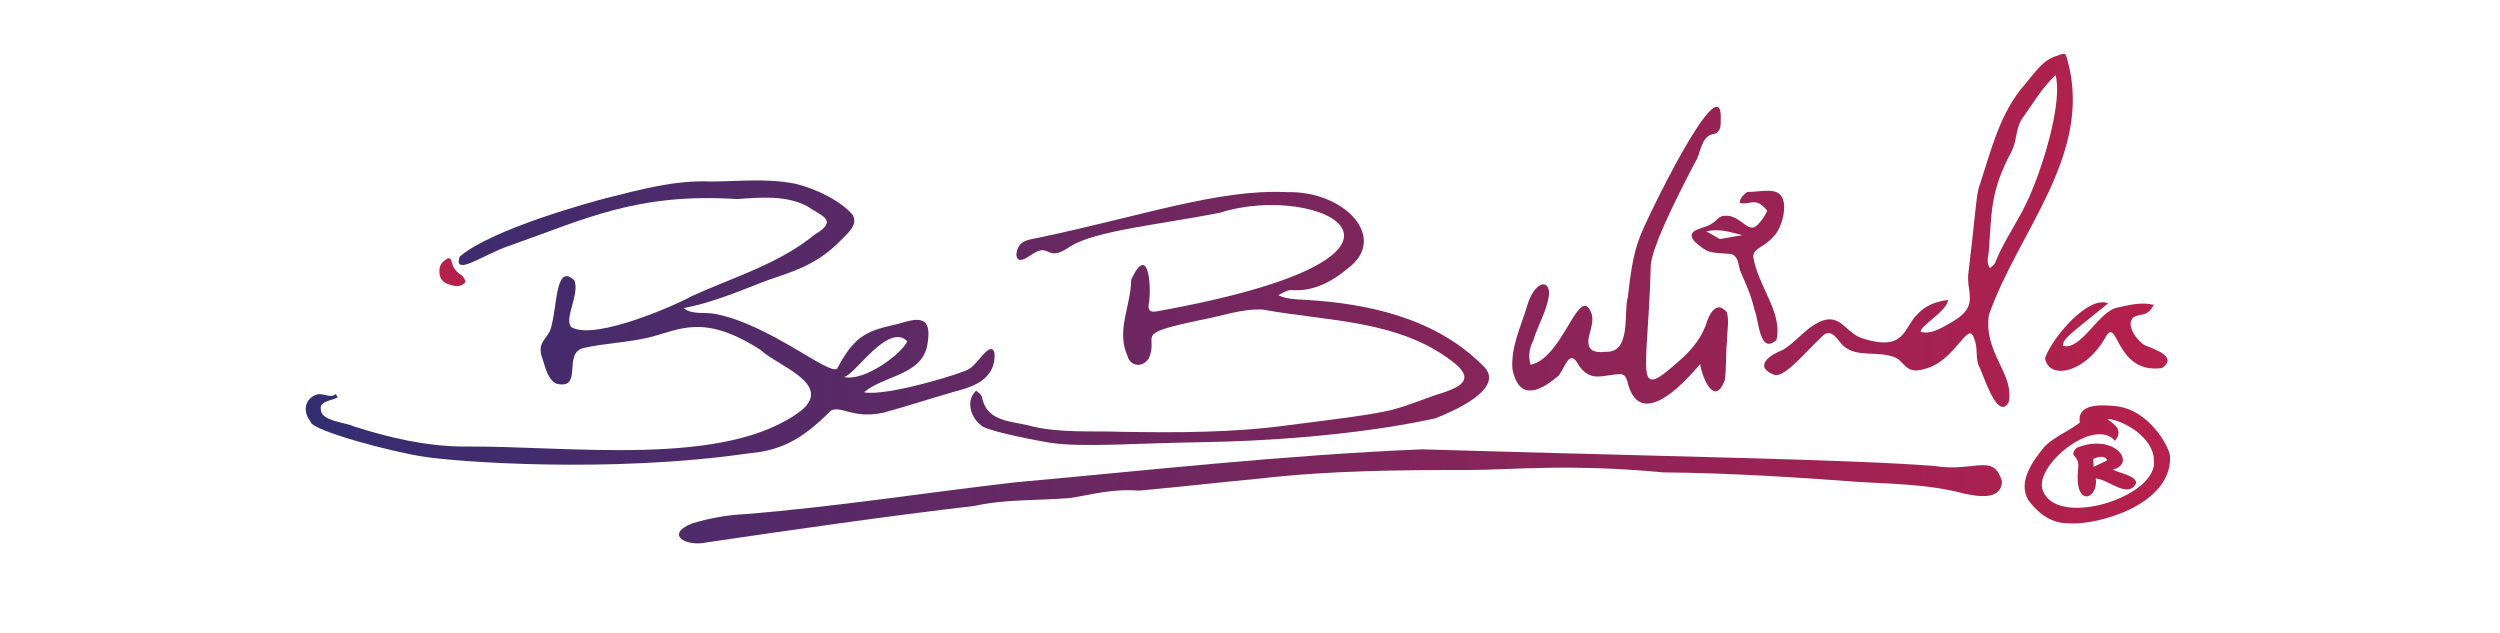
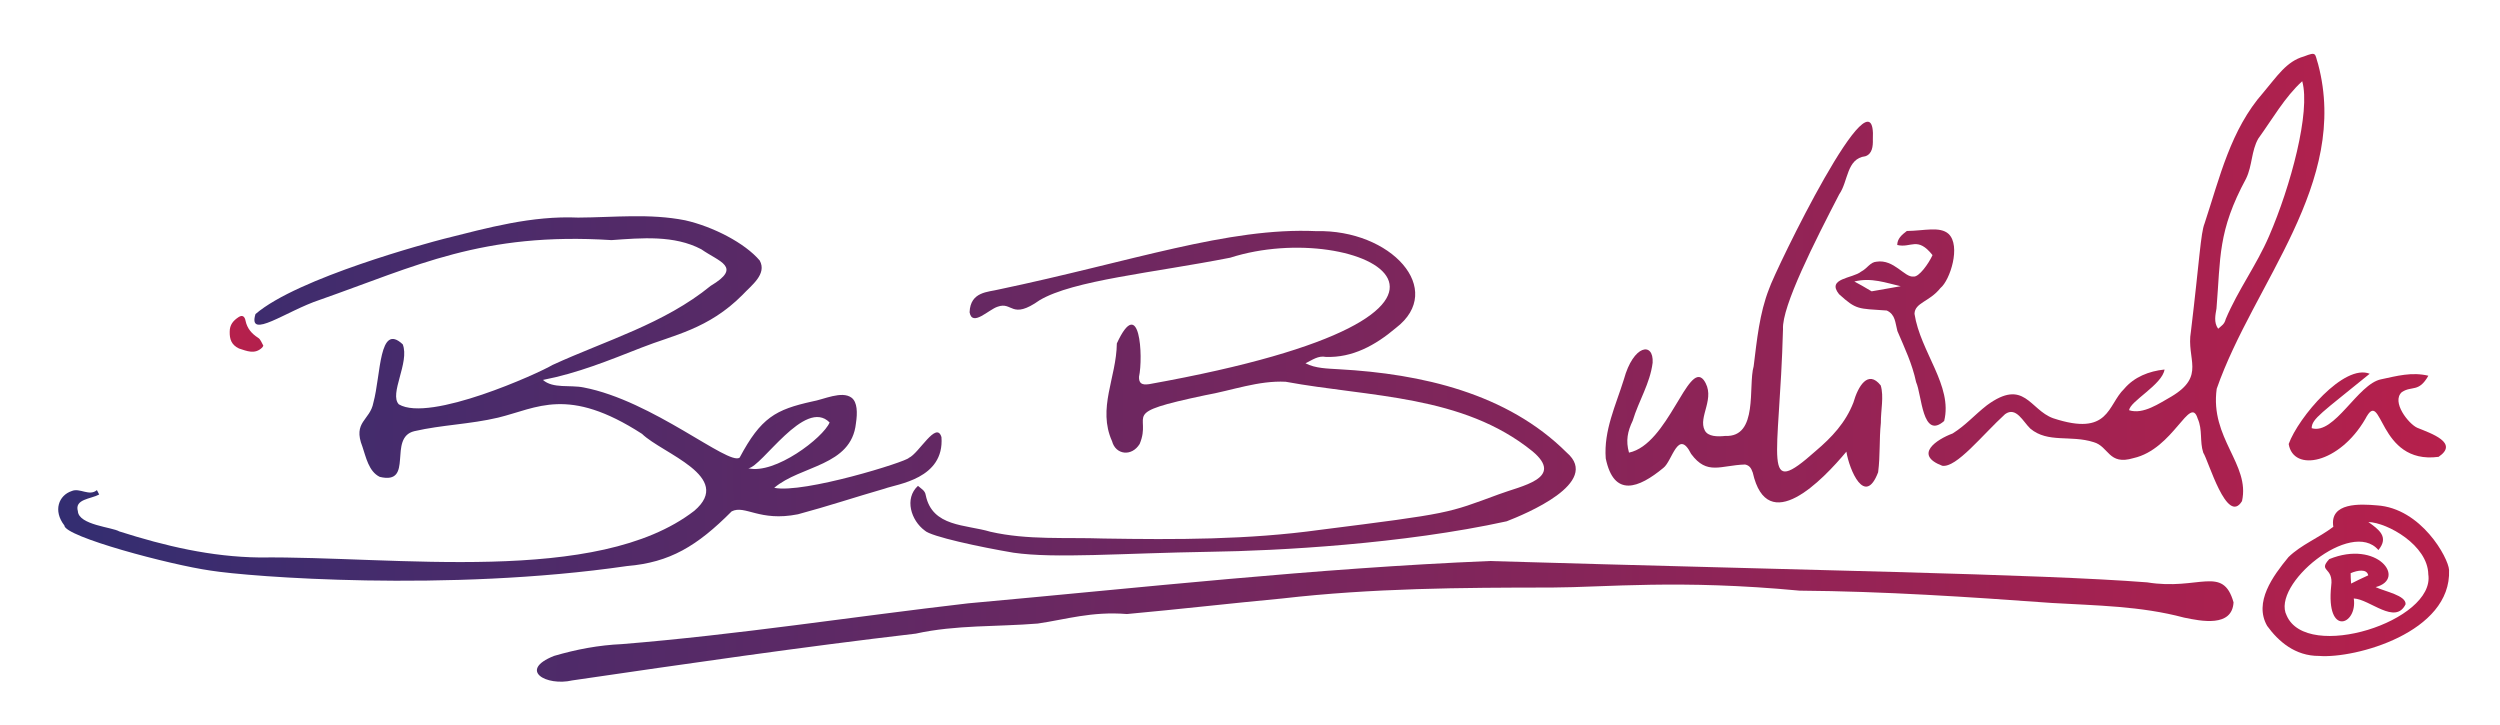
- <svg xmlns="http://www.w3.org/2000/svg" xmlns:xlink="http://www.w3.org/1999/xlink" id="Layer_1" data-name="Layer 1" viewBox="0 0 5688 1440">
+ <svg xmlns="http://www.w3.org/2000/svg" xmlns:xlink="http://www.w3.org/1999/xlink" id="Layer_1" data-name="Layer 1" viewBox="0 0 5688 1648.68">
  <defs>
    <style>.cls-1{fill:url(#linear-gradient);}.cls-2{fill:url(#linear-gradient-2);}.cls-3{fill:url(#linear-gradient-3);}.cls-4{fill:url(#linear-gradient-4);}.cls-5{fill:url(#linear-gradient-5);}.cls-6{fill:url(#linear-gradient-6);}.cls-7{fill:url(#linear-gradient-7);}.cls-8{fill:url(#linear-gradient-8);}.cls-9{fill:url(#linear-gradient-9);}</style>
-     <linearGradient id="linear-gradient" x1="464.69" y1="827.58" x2="5222.95" y2="758.71" gradientUnits="userSpaceOnUse">
+     <linearGradient id="linear-gradient" x1="-163.58" y1="1026.69" x2="5938.46" y2="938.37" gradientUnits="userSpaceOnUse">
      <stop offset="0" stop-color="#2c2e73" />
      <stop offset="1" stop-color="#bf1f49" />
    </linearGradient>
-     <linearGradient id="linear-gradient-2" x1="462.26" y1="659.64" x2="5220.52" y2="590.77" xlink:href="#linear-gradient" />
-     <linearGradient id="linear-gradient-3" x1="461.82" y1="629.35" x2="5220.08" y2="560.48" xlink:href="#linear-gradient" />
-     <linearGradient id="linear-gradient-4" x1="469.81" y1="1181.61" x2="5228.07" y2="1112.74" gradientTransform="translate(46.87 -114.26) rotate(2.16)" xlink:href="#linear-gradient" />
-     <linearGradient id="linear-gradient-5" x1="461.17" y1="584.51" x2="5219.43" y2="515.64" xlink:href="#linear-gradient" />
-     <linearGradient id="linear-gradient-6" x1="463.66" y1="756.78" x2="5221.93" y2="687.91" xlink:href="#linear-gradient" />
-     <linearGradient id="linear-gradient-7" x1="463.56" y1="749.27" x2="5221.82" y2="680.4" xlink:href="#linear-gradient" />
-     <linearGradient id="linear-gradient-8" x1="468.9" y1="1118.66" x2="5227.16" y2="1049.79" xlink:href="#linear-gradient" />
-     <linearGradient id="linear-gradient-9" x1="4128.05" y1="1480.76" x2="785.96" y2="551.89" xlink:href="#linear-gradient" />
+     <linearGradient id="linear-gradient-2" x1="-166.7" y1="811.32" x2="5935.34" y2="723" xlink:href="#linear-gradient" />
+     <linearGradient id="linear-gradient-3" x1="-167.26" y1="772.47" x2="5934.78" y2="684.15" xlink:href="#linear-gradient" />
+     <linearGradient id="linear-gradient-4" x1="-145.77" y1="1476.64" x2="5956.27" y2="1388.32" gradientTransform="translate(46.87 -114.26) rotate(2.16)" xlink:href="#linear-gradient" />
+     <linearGradient id="linear-gradient-5" x1="-168.09" y1="714.98" x2="5933.95" y2="626.66" xlink:href="#linear-gradient" />
+     <linearGradient id="linear-gradient-6" x1="-164.9" y1="935.9" x2="5937.14" y2="847.58" xlink:href="#linear-gradient" />
+     <linearGradient id="linear-gradient-7" x1="-165.04" y1="926.27" x2="5937" y2="837.95" xlink:href="#linear-gradient" />
+     <linearGradient id="linear-gradient-8" x1="-158.18" y1="1399.97" x2="5943.86" y2="1311.65" xlink:href="#linear-gradient" />
+     <linearGradient id="linear-gradient-9" x1="4534.34" y1="1864.34" x2="248.41" y2="673.14" xlink:href="#linear-gradient" />
  </defs>
-   <path class="cls-1" d="M4816.7,699.9c28.15-6,54.34-13.35,83.85-6.36-17.05,30.28-29.16,17.21-47.05,29.07-19.14,17.34,12.05,56.44,27.24,63.24,24.67,10.08,74.67,26.7,38,51.6-109.08,14.59-99.37-126.28-130-67.22-45.76,78.89-127.51,95.23-136,44.46,17.32-47.63,98.37-143,143.73-124.62-84.44,68.95-102.79,79.6-102.93,96.57,40.58,12.33,81.67-78.51,123.17-86.74" />
-   <path class="cls-2" d="M3975.31,436.79c30.45-.26,58.61-8.68,74,5.12,22.38,21,2.69,82.28-14.33,96.08-19.68,24.73-45.46,25.74-46.07,45.76,10.54,68,68.25,127.88,52.63,190.14C4002.62,808,4002,727.65,3991.75,705c-7.08-33.06-20.14-60.07-33.2-90.69-4.05-15.09-3.45-29.29-18.8-36.42-51.3-3.63-53.68-.81-84.78-29-22.78-28.42,24.44-27.76,39.2-40,11.43-5.85,15.76-16.79,27.49-17.6,30.75-4.82,49.78,28.48,65.33,26.33,9.55,1.74,27.36-23.41,33.87-38-27-33.81-37.69-12-62.61-17.91.13-10.81,7.4-17.62,17.06-24.86m-62.5,107.08c17.43-2.78,34.16-6.27,51.58-9.06-25.54-5.74-52.32-16-82.24-8.36,9.06,4.88,18.12,9.76,30.66,17.42" />
-   <path class="cls-3" d="M3703.53,676.77c5.72-46.22,10.31-93.86,27.24-137.07,9.85-30.46,191.55-406.34,184.21-265.14.39,11.94-1.05,25.59-13.33,29.66-33.62,4.2-30.13,44.49-46.32,67.48-43.09,83.2-102,199.08-99.75,239.27-6.28,236.09-39.44,302.81,57.94,216.22,28.76-24.37,53.08-50.28,67-86.08,8.24-28.73,25.81-58.87,48.45-30.27,5.9,19.94,0,44.13.23,66.26-3.14,30.29-.94,57.42-4.84,87.7-23.37,61.87-51.13-4.17-56.32-36.52-42.19,50.51-140.11,152.54-166.1,37.22-3.13-9.28-6.72-12.86-13.7-14.41-43.68,1.35-67.26,19.74-95.71-18.87-23.16-46.25-33.48,13.17-49.22,24.87-43.91,36.34-87.76,53-102.23-16.84-3.7-49.8,17.74-93.66,32.2-140.22,16.88-61.74,53.09-67,51-29.57-4.7,37.16-24.5,67-35.37,102.88-9.07,18.94-12.62,35.5-6.59,56.67,69.58-14.54,104.57-163.24,132.35-129.11,23.19,31.71-10.87,65.44,2.2,89.88,5.67,10.76,22.1,11.17,36.18,9.62,59.36,2.73,40.28-88.53,50.46-123.63" />
-   <path class="cls-4" d="M1575.12,1190.7c40.14-11.75,79.06-19.07,120.8-21,205.72-16.69,408.7-48.57,613.79-72.29,308.29-27.85,615.62-62.27,925.34-75.09,559.92,16.53,974.06,22.86,1166.55,37.85,91.52,15,134.38-31.32,153.33,35.5-2.51,44.52-57.28,33.39-87.81,27-77.5-20.68-155.19-21.28-234.68-26-149.24-10.85-297.66-20.63-447.41-21.86-213.63-20.16-343.13-5.9-440.11-5.51-160.35.05-318.1,1.06-477.73,19.4-93,8.77-183.09,19.16-275.52,27.61-62.76-5-108,9.56-158.16,16.86-72.71,6-145,2.12-216.49,17.89-203.69,23.83-406.57,53.36-609.38,83-46,10.67-96.6-17.8-32.52-43.4" />
-   <path class="cls-5" d="M4194.48,787.51c-12.77-11.93-25.19-40-44.92-25.72-40.37,36.83-86.22,95.68-111.53,91.54-51.26-19.55-9.67-46.83,18.37-57.22,23.44-14.59,38.62-32.69,60.94-50.12,66.49-48.79,75.69,8,117.49,23,100.22,33.13,96.11-23.41,126.1-52.27,17.72-20.91,43.76-31.29,71.51-34.21-3.75,26.72-62,56.73-62.75,72.28,24.92,8,53.77-12.45,74.9-24.29,61.63-36.78,26-65.93,34.66-115.42,15.31-127.18,17.29-174.63,24.26-191.81,27-81.43,46-166.21,104.36-232.31,24.14-28.51,40.95-55.25,71.81-63.83,23.27-9.08,19.09-4.93,25.23,13.58,56.14,211.82-114.18,387.79-179.91,576-12.2,87.86,59.52,133.85,44.9,199.25-26.69,44.06-59.65-72.41-68.73-85.84-6.64-20.06-.91-40.54-9.92-60.58-13.4-43.42-42.58,54.33-114,70.17-44.47,13.39-43.26-20.75-70.68-28.41-40.56-13-81,2.12-112.05-23.85m330.19-213.38c-1.86,11.43-5.27,24.63,2.89,36.14,6-5.58,11.1-7.7,13.48-17.2,22.14-52.34,54.52-95.29,76.94-147.3,38.3-88.38,73.88-220.56,58.78-274.7-30.92,28-53.24,67.7-78,101.83-12.47,21.92-10.38,47.59-21.59,70.83-50.58,93.65-45.07,139.86-52.54,230.4" />
-   <path class="cls-6" d="M2630.83,708.57c708.31-127.1,373.17-297.84,144-224.38-136.89,26.92-278.6,40-338.23,75.45-50.43,35.69-47.62,1.67-74.51,11.52-16.06,5.12-45,36.22-49.67,9.87,1.34-37,33.08-35.68,52.14-40.53,235.07-49.3,407.06-110.6,562.89-103.41,132.5-3.22,230.43,103.6,141.27,171.78-36.23,30.68-76.93,53.12-124.3,51.35-13.46-2.64-23.67,5.26-36,11.34,17.82,9.25,39.22,9.26,60,10.59,145.66,8.08,297.78,42.48,403.36,147.75,62.32,53.47-74.05,109.35-106.46,122-183.83,40.32-406.78,52.41-524.73,54-161.62,2.63-276.19,12.32-350.33,1.67-59-10-146.94-28.76-157.37-39.32-24.22-17.76-36.71-56.71-12-79.28,5.83,5.25,12.52,8.17,13.77,16.46,11.51,56.73,70.78,51.84,114.91,65,66.14,15,133.63,9.61,200.83,12,128.53,2.06,256.09,2.27,383.46-15.35,234.13-29.63,225-29.09,317.37-63,39.46-15,117.83-28,59.78-76.5-124.06-100.37-288-95.69-437.78-123.25-48.16-2.47-95.4,15.53-142.88,23.93-156.19,33-93.21,31.79-116.09,86.36-14.2,23.12-42.68,19.38-49-4.8-26.31-58.47,7.71-112.41,8.48-173.52,41-88.72,47,23.82,39.36,59.19-.4,11.28,4.6,15.13,17.78,13.11" />
-   <path class="cls-7" d="M1627.53,714.36c122.41,23.28,257.56,139.32,277,124.53,37.87-71.13,63.81-85.12,128.58-99.59,20.44-3.4,52.92-19.72,70.18-6.59,10.07,7.92,10.51,26.25,7.56,45.45-8.18,76.09-97.88,74.25-145,114.3,52.3,10.6,234.91-46.4,238.94-53.18,17.89-8,48.92-66.63,57.8-36.75,5.47,74.16-78.45,83.07-100.62,91.34-52.3,15-100.88,31.3-154,45.54-68.38,13.63-93.69-17.25-117.57-5.16-61.3,61.63-109.74,90.65-185.52,97-318.08,46.3-670.57,19.11-739.23,8-71.5-10.1-259.08-60.13-259.11-80-20.56-26.42-9.82-53.58,12.89-61.06,14.22-6.37,31.26,9.91,44.8-1.71,1.44,2.6,2.89,5.21,4,7.81-14.65,8.09-44.05,7.94-37.82,29.59,1.39,24.57,61.41,28.44,73.4,35.9,81.6,26,162.85,45.12,249,46.22,239.77-2.71,599.35,50.18,771.3-82.8,71-60.56-56.84-101.5-92.73-136.47-131.74-85.11-185.68-45.8-255.25-28.85-50.41,11.9-99.43,12.73-148.73,24-48,11.49.67,96-61.37,81.09-19.63-9.48-24.54-35.39-30.74-53.56-17.62-44.4,13.64-46.45,19.42-78.08,13.53-49.51,9.7-143.19,52.11-103.51,12.63,32.1-24.63,88.15-6.91,106.47,54.49,32.49,248-55.06,272.48-69.81,94.9-43.58,198.31-73,280.83-140.48,56.44-33.64,15.19-42.48-16.75-64.85-48.21-25.37-105.78-20-159.23-16.24-229.47-14.49-346,45.78-517.65,106-59.46,19.65-128.38,72-114,25.21,75-64.52,309-127,334-133.42,79.18-19.87,156-41.34,238.55-37.74,63.81-.33,126.38-7.67,189.66,4.79,49.62,11.19,106.12,40.37,132.43,71.39,13.29,24.15-14.76,44-30.34,60.73-60.89,61.47-123.67,71.57-179.34,93.78-59,23.11-113.1,45.3-174.9,57.35,17.76,15.72,48.35,8.5,72,13.3m436.6,62.16c-43.75-44.53-120.44,79.28-144.28,81.25,47.19,11.4,132.88-54,144.28-81.25" />
-   <path class="cls-8" d="M4937.29,1038.19c4.54,111-166.79,157.51-230.55,152.53-42.79.26-72.42-26.07-92.17-53.25-24.12-42,10.16-88.48,37.79-122.11,22.47-21.9,53.56-34,79.58-53.72-7.16-43.83,48.4-40.59,77.19-38.06C4887.92,928.56,4936.12,1016.82,4937.29,1038.19Zm-36.86,7.79c-.84-51.63-72.24-91.75-106.38-92.89,18.14,13.09,37.37,26.09,17.86,49.77-47.75-56.45-191,61.63-162.73,116.2C4684.86,1201.53,4913.2,1128.78,4900.43,1046Zm-40.27,53c-18.28,37.54-63.42-9-91.94-10.26,7,46.8-49.76,69-40.08-22.14,4.81-34.34-24.28-25-3.46-47.63,85.35-34.94,138.09,35.27,82.3,49.64C4823.91,1076.55,4861,1083.35,4860.16,1099Zm-97.45-55.09c0,4.27.23,12.45.76,18.43,7.65-4.08,19.6-9.63,30.39-14.63C4791.44,1035.74,4774.85,1038.68,4762.71,1043.89Z" />
-   <path class="cls-9" d="M1016.13,645.22c-13.3-6.4-16.63-16.38-16.37-29.68,0-12.54,6.4-19.7,15.61-25.84,7.67-5.12,11.25-.26,12.53,6.4,2.82,13.55,10.75,22.77,22.26,30.18,4.35,2.56,6.4,9,9.21,13.82.26.51-1.28,2.56-2,3.58-13,12.54-26.86,6.14-41.19,1.54" />
+   <path class="cls-1" d="M5417.48,863c36.1-7.65,69.68-17.12,107.53-8.16-21.87,38.83-37.4,22.07-60.34,37.29-24.54,22.23,15.46,72.37,34.94,81.1,31.63,12.92,95.75,34.24,48.71,66.16-139.88,18.72-127.43-161.94-166.76-86.2-58.68,101.18-163.52,122.13-174.35,57,22.2-61.08,126.14-183.36,184.31-159.82-108.29,88.43-131.81,102.09-132,123.85,52,15.81,104.74-100.68,158-111.24" />
+   <path class="cls-2" d="M4338.48,525.53c39-.33,75.15-11.12,94.84,6.57,28.7,27,3.45,105.52-18.38,123.21-25.24,31.72-58.29,33-59.08,58.69,13.52,87.18,87.53,164,67.5,243.84-49.86,43.71-50.67-59.3-63.8-88.32-9.09-42.4-25.83-77-42.58-116.31-5.2-19.34-4.43-37.55-24.11-46.7-65.78-4.66-68.84-1-108.72-37.25-29.22-36.45,31.33-35.6,50.27-51.29,14.66-7.5,20.2-21.54,35.25-22.58,39.44-6.17,63.84,36.53,83.78,33.76,12.24,2.24,35.09-30,43.43-48.76-34.62-43.36-48.33-15.35-80.28-23,.16-13.87,9.48-22.6,21.88-31.89m-80.15,137.33c22.34-3.57,43.8-8,66.14-11.62-32.75-7.36-67.1-20.47-105.47-10.72,11.62,6.25,23.24,12.51,39.33,22.34" />
+   <path class="cls-3" d="M3989.93,833.29c7.35-59.27,13.23-120.37,34.94-175.78,12.64-39.07,245.65-521.09,236.24-340,.49,15.31-1.35,32.82-17.1,38-43.11,5.39-38.63,57.05-59.41,86.54-55.25,106.69-130.82,255.3-127.91,306.84-8.05,302.76-50.58,388.32,74.3,277.28,36.89-31.26,68.07-64.47,85.92-110.39,10.57-36.85,33.1-75.49,62.14-38.82,7.56,25.57,0,56.6.29,85-4,38.85-1.2,73.65-6.2,112.48-30,79.33-65.58-5.35-72.23-46.85-54.1,64.79-179.68,195.63-213,47.75-4-11.91-8.62-16.51-17.56-18.49-56,1.73-86.26,25.31-122.75-24.19-29.7-59.33-42.94,16.88-63.12,31.89-56.31,46.6-112.54,68-131.1-21.6-4.75-63.86,22.75-120.11,41.29-179.82,21.66-79.18,68.09-86,65.43-37.92-6,47.66-31.42,85.88-45.36,131.93-11.63,24.29-16.17,45.52-8.45,72.68,89.23-18.64,134.1-209.34,169.73-165.57,29.75,40.66-13.94,83.92,2.82,115.25,7.28,13.81,28.34,14.34,46.4,12.34,76.12,3.5,51.66-113.53,64.7-158.54" />
+   <path class="cls-4" d="M1260.44,1492.36c51.49-15.07,101.39-24.45,154.93-26.91,263.81-21.42,524.11-62.29,787.12-92.72,395.36-35.71,789.48-79.85,1186.66-96.29,718,21.2,1249.16,29.32,1496,48.54,117.36,19.19,172.32-40.16,196.62,45.53-3.21,57.09-73.46,42.81-112.6,34.65-99.39-26.52-199-27.29-301-33.31-191.39-13.91-381.72-26.46-573.76-28-274-25.86-440-7.56-564.41-7.07-205.63.07-407.93,1.36-612.64,24.88-119.32,11.24-234.8,24.57-353.33,35.4-80.48-6.46-138.55,12.26-202.83,21.63-93.24,7.65-186,2.72-277.62,22.94-261.22,30.56-521.39,68.44-781.48,106.42-58.93,13.68-123.89-22.83-41.71-55.66" />
+   <path class="cls-5" d="M4619.54,975.3c-16.38-15.3-32.3-51.25-57.6-33-51.78,47.22-110.58,122.7-143,117.39-65.73-25.08-12.39-60.06,23.56-73.39,30.06-18.7,49.54-41.92,78.15-64.27,85.27-62.58,97.07,10.29,150.68,29.55,128.51,42.48,123.24-30,161.7-67,22.73-26.83,56.13-40.13,91.71-43.88-4.81,34.27-79.53,72.76-80.47,92.7,32,10.32,69-16,96.05-31.15,79-47.17,33.39-84.55,44.45-148,19.63-163.11,22.17-224,31.11-246,34.57-104.43,59-213.16,133.84-297.93,30.95-36.56,52.51-70.85,92.09-81.86,29.83-11.64,24.48-6.32,32.35,17.42,72,271.64-146.43,497.31-230.72,738.7-15.64,112.67,76.33,171.64,57.59,255.51-34.23,56.51-76.51-92.85-88.15-110.08-8.51-25.72-1.17-52-12.73-77.68-17.18-55.68-54.6,69.67-146.24,90-57,17.18-55.47-26.61-90.63-36.42-52-16.63-103.83,2.71-143.7-30.6M5043,701.66c-2.39,14.66-6.76,31.59,3.71,46.35,7.75-7.16,14.23-9.87,17.28-22.06,28.4-67.12,69.92-122.2,98.67-188.89,49.11-113.35,94.75-282.86,75.37-352.28-39.64,35.95-68.27,86.81-100,130.58-16,28.11-13.3,61-27.68,90.84-64.87,120.09-57.8,179.35-67.38,295.46" />
+   <path class="cls-6" d="M2614.3,874.08c908.34-163,478.55-382,184.7-287.76-175.54,34.52-357.27,51.27-433.75,96.76-64.67,45.77-61.06,2.14-95.55,14.78-20.59,6.56-57.68,46.44-63.69,12.65,1.71-47.49,42.41-45.75,66.86-52,301.46-63.22,522-141.84,721.85-132.62,169.92-4.13,295.51,132.86,181.18,220.29-46.48,39.34-98.66,68.13-159.41,65.86-17.27-3.39-30.36,6.75-46.23,14.54,22.86,11.86,50.29,11.87,77,13.59,186.79,10.35,381.87,54.46,517.26,189.46,79.92,68.58-95,140.23-136.52,156.43-235.74,51.7-521.65,67.2-672.91,69.31-207.27,3.36-354.19,15.79-449.27,2.14-75.64-12.78-188.44-36.88-201.82-50.43-31.05-22.77-47.07-72.72-15.44-101.66,7.48,6.72,16.06,10.47,17.66,21.1,14.77,72.76,90.77,66.48,147.37,83.37,84.81,19.29,171.37,12.33,257.54,15.37,164.83,2.64,328.42,2.91,491.75-19.69,300.25-38,288.6-37.3,407-80.85,50.59-19.29,151.1-36,76.65-98.1-159.09-128.71-369.33-122.72-561.41-158.05-61.76-3.18-122.34,19.92-183.23,30.68C2541.56,941.55,2622.33,940.06,2593,1010c-18.22,29.65-54.74,24.85-62.84-6.15-33.74-75,9.88-144.16,10.88-222.52,52.55-113.78,60.25,30.54,50.47,75.9-.52,14.47,5.9,19.4,22.8,16.82" />
+   <path class="cls-7" d="M1327.66,881.49c157,29.87,330.3,178.67,355.16,159.71C1731.39,950,1764.65,932,1847.71,913.48c26.21-4.36,67.86-25.29,90-8.45,12.91,10.16,13.47,33.66,9.69,58.29-10.49,97.58-125.53,95.22-185.92,146.58,67.07,13.59,301.24-59.51,306.41-68.2,22.94-10.26,62.74-85.45,74.13-47.13,7,95.1-100.61,106.53-129.05,117.13-67.06,19.3-129.37,40.15-197.51,58.4-87.69,17.48-120.14-22.12-150.77-6.62-78.61,79-140.73,116.26-237.91,124.36-407.92,59.37-859.94,24.51-948,10.29-91.7-13-332.25-77.11-332.28-102.54-26.37-33.88-12.6-68.72,16.53-78.31,18.24-8.17,40.09,12.71,57.44-2.19,1.86,3.34,3.71,6.67,5.2,10-18.8,10.37-56.51,10.19-48.51,37.94,1.78,31.52,78.75,36.48,94.13,46C376,1242.37,480.14,1267,590.58,1268.37c307.48-3.49,768.61,64.34,989.12-106.2,91.1-77.66-72.89-130.16-118.92-175-168.94-109.14-238.11-58.73-327.33-37-64.65,15.26-127.51,16.32-190.74,30.82-61.51,14.72.87,123.07-78.7,104-25.17-12.16-31.46-45.39-39.42-68.69-22.6-56.94,17.49-59.57,24.91-100.13,17.35-63.5,12.44-183.63,66.82-132.74,16.2,41.16-31.58,113-8.85,136.54,69.87,41.66,318.06-70.62,349.42-89.53,121.71-55.89,254.32-93.68,360.14-180.15,72.38-43.14,19.49-54.48-21.47-83.16-61.83-32.54-135.66-25.69-204.2-20.83C1097.08,527.7,947.57,605,727.52,682.22c-76.26,25.21-164.64,92.36-146.23,32.33,96.16-82.74,396.34-162.87,428.26-171.1,101.54-25.48,200.07-53,305.93-48.39,81.82-.42,162.07-9.84,243.22,6.13,63.63,14.36,136.08,51.78,169.82,91.56,17,31-18.92,56.38-38.9,77.88-78.08,78.82-158.6,91.78-230,120.26-75.61,29.64-145.05,58.09-224.3,73.54,22.77,20.17,62,10.91,92.32,17.06m559.9,79.72c-56.1-57.1-154.46,101.68-185,104.19,60.52,14.63,170.41-69.31,185-104.19" />
+   <path class="cls-8" d="M5572.12,1296.78c5.82,142.41-213.88,202-295.65,195.6-54.87.33-92.87-33.43-118.2-68.29-30.93-53.86,13-113.47,48.46-156.59,28.82-28.08,68.68-43.54,102.05-68.9-9.18-56.2,62.08-52,99-48.8C5508.81,1156.19,5570.63,1269.37,5572.12,1296.78Zm-47.26,10c-1.08-66.21-92.65-117.66-136.42-119.13,23.25,16.79,47.92,33.46,22.9,63.83-61.24-72.4-244.91,79-208.7,149C5248.41,1506.25,5541.23,1413,5524.86,1306.77Zm-51.65,68c-23.44,48.14-81.33-11.52-117.9-13.16,9,60-63.81,88.45-51.4-28.39,6.17-44-31.14-32-4.43-61.08,109.44-44.81,177.08,45.23,105.53,63.65C5426.73,1346,5474.31,1354.69,5473.21,1374.74Zm-125-70.65c0,5.47.29,16,1,23.63,9.81-5.23,25.13-12.35,39-18.76C5385.09,1293.64,5363.81,1297.41,5348.24,1304.09Z" />
+   <path class="cls-9" d="M543.6,792.83c-17.07-8.21-21.33-21-21-38.06,0-16.08,8.2-25.27,20-33.14,9.84-6.56,14.44-.33,16.08,8.2,3.61,17.39,13.78,29.2,28.54,38.72,5.58,3.28,8.2,11.48,11.81,17.71.33.66-1.64,3.29-2.62,4.6-16.73,16.07-34.45,7.87-52.82,2" />
</svg>
